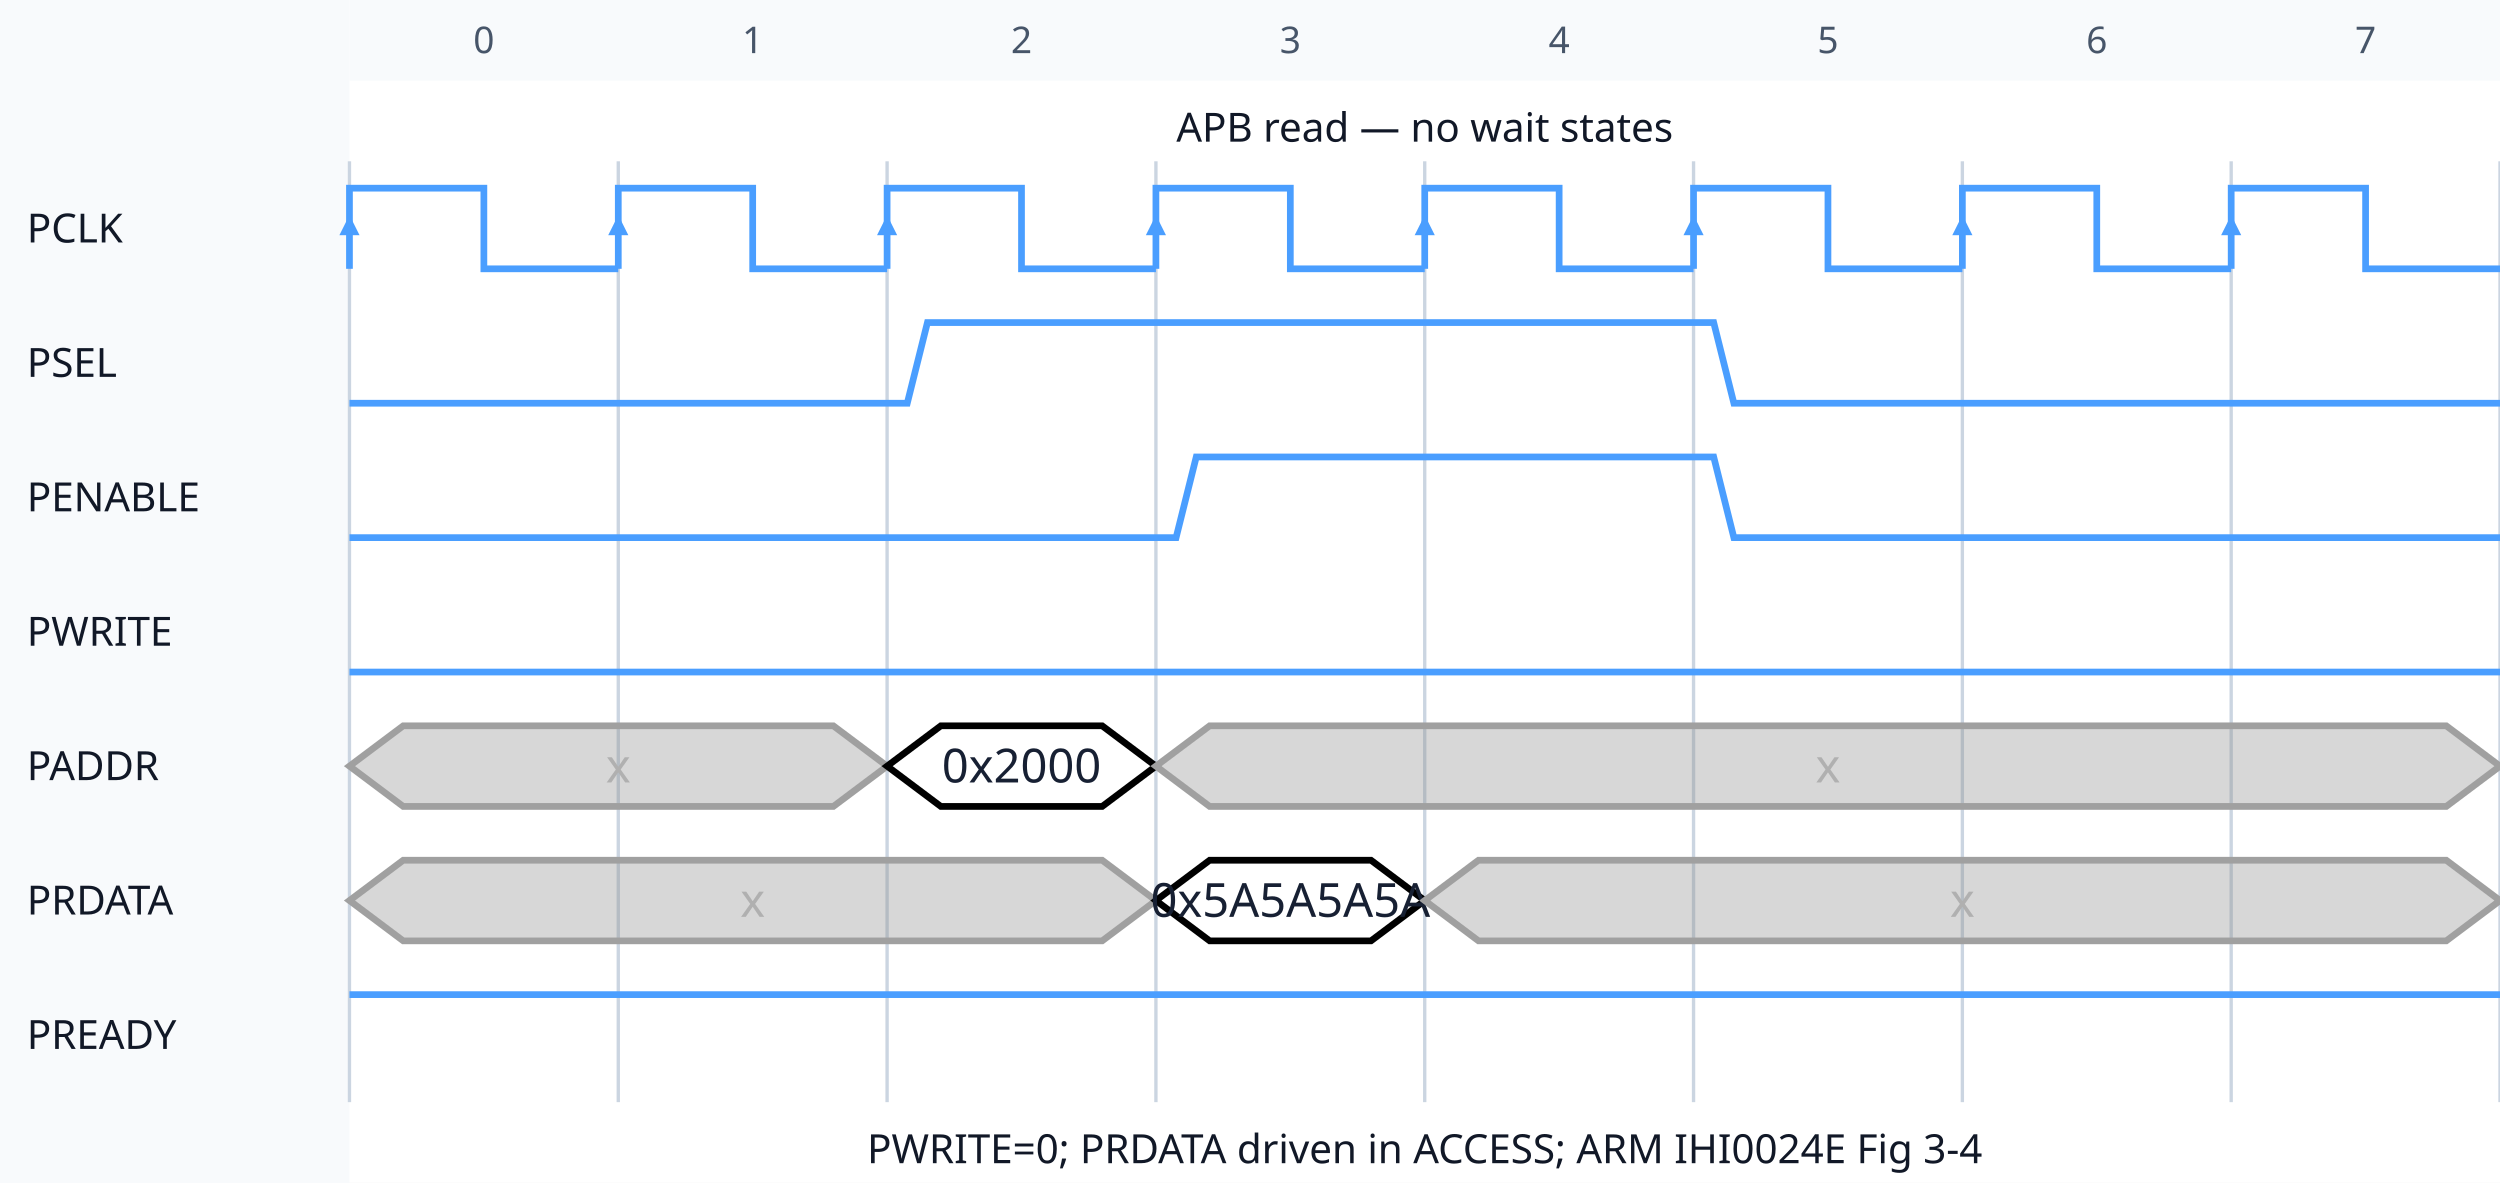
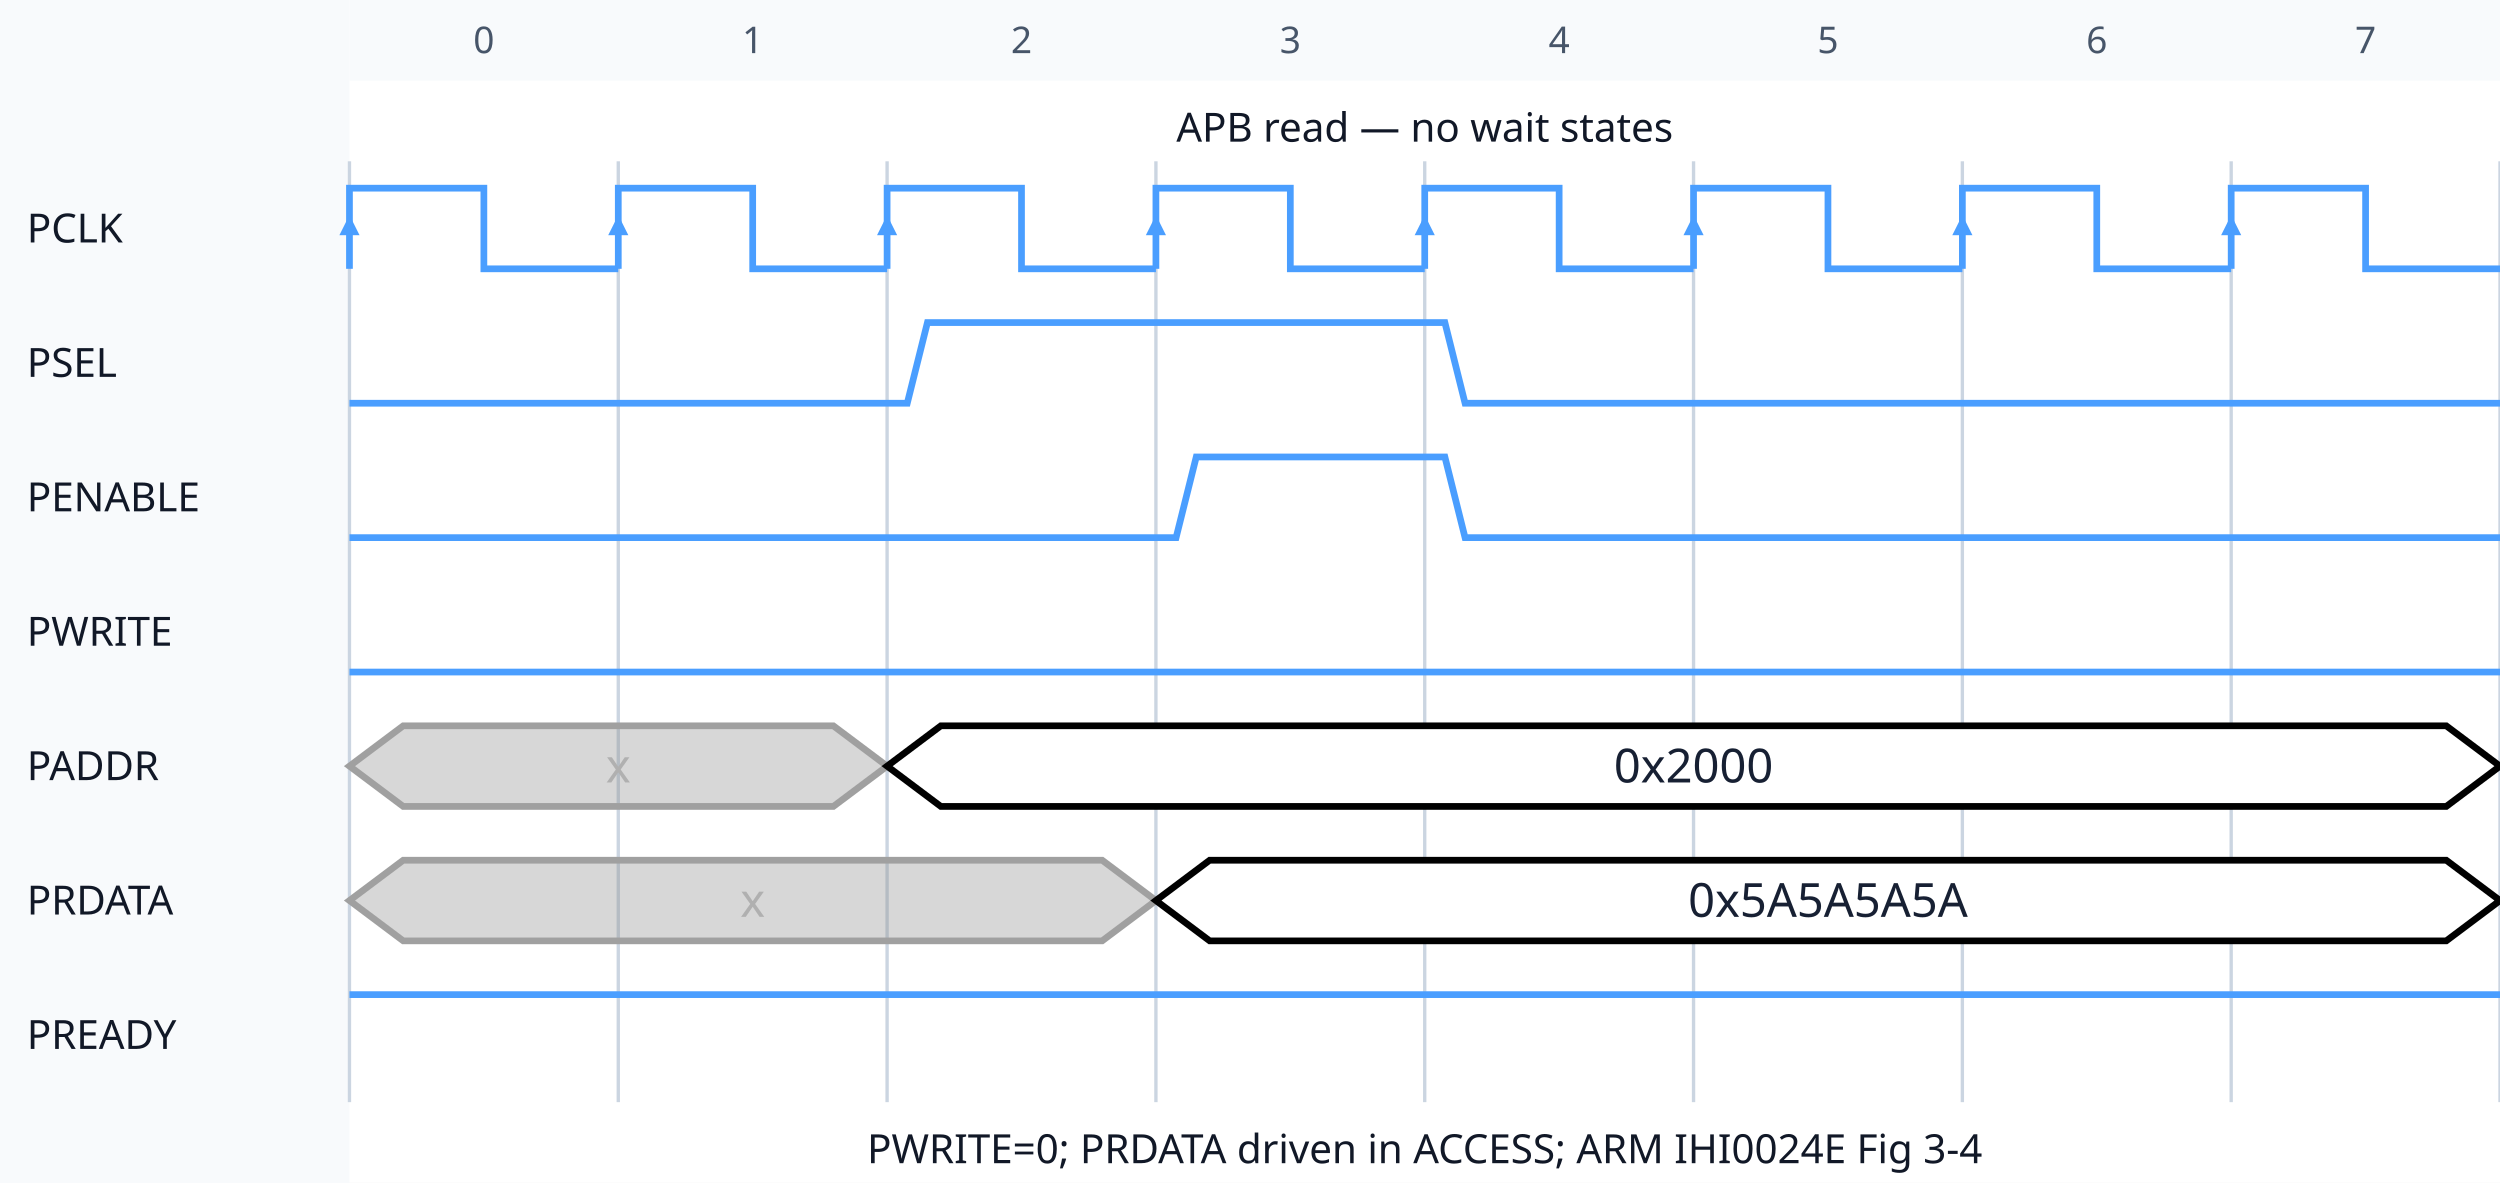
<svg xmlns="http://www.w3.org/2000/svg" width="744" height="352" viewBox="0 0 744 352">
  <defs>
    <pattern id="hatch-x" width="8" height="8" patternUnits="userSpaceOnUse">
      <path d="M0,8 L8,0" stroke="#ff6b6b" stroke-width="1" />
    </pattern>
  </defs>
  <rect width="100%" height="100%" fill="#ffffff" />
  <rect x="0" y="0" width="104" height="352" fill="#f8fafc" />
  <text x="8" y="68" fill="#111827" font-family="sans-serif" font-weight="400" font-size="12" dominant-baseline="middle">PCLK</text>
  <text x="8" y="108" fill="#111827" font-family="sans-serif" font-weight="400" font-size="12" dominant-baseline="middle">PSEL</text>
  <text x="8" y="148" fill="#111827" font-family="sans-serif" font-weight="400" font-size="12" dominant-baseline="middle">PENABLE</text>
  <text x="8" y="188" fill="#111827" font-family="sans-serif" font-weight="400" font-size="12" dominant-baseline="middle">PWRITE</text>
  <text x="8" y="228" fill="#111827" font-family="sans-serif" font-weight="400" font-size="12" dominant-baseline="middle">PADDR</text>
  <text x="8" y="268" fill="#111827" font-family="sans-serif" font-weight="400" font-size="12" dominant-baseline="middle">PRDATA</text>
  <text x="8" y="308" fill="#111827" font-family="sans-serif" font-weight="400" font-size="12" dominant-baseline="middle">PREADY</text>
  <g transform="translate(104, 0)">
    <rect x="0" y="0" width="640" height="24" fill="#f8fafc" />
    <text x="40" y="12" fill="#475569" font-size="11" font-family="sans-serif" text-anchor="middle" dominant-baseline="middle">0</text>
    <text x="120" y="12" fill="#475569" font-size="11" font-family="sans-serif" text-anchor="middle" dominant-baseline="middle">1</text>
    <text x="200" y="12" fill="#475569" font-size="11" font-family="sans-serif" text-anchor="middle" dominant-baseline="middle">2</text>
    <text x="280" y="12" fill="#475569" font-size="11" font-family="sans-serif" text-anchor="middle" dominant-baseline="middle">3</text>
    <text x="360" y="12" fill="#475569" font-size="11" font-family="sans-serif" text-anchor="middle" dominant-baseline="middle">4</text>
    <text x="440" y="12" fill="#475569" font-size="11" font-family="sans-serif" text-anchor="middle" dominant-baseline="middle">5</text>
    <text x="520" y="12" fill="#475569" font-size="11" font-family="sans-serif" text-anchor="middle" dominant-baseline="middle">6</text>
    <text x="600" y="12" fill="#475569" font-size="11" font-family="sans-serif" text-anchor="middle" dominant-baseline="middle">7</text>
    <text x="320" y="38" fill="#111827" font-size="12" font-family="sans-serif" text-anchor="middle" dominant-baseline="middle">APB read — no wait states</text>
    <text x="320" y="342" fill="#111827" font-size="12" font-family="sans-serif" text-anchor="middle" dominant-baseline="middle">PWRITE=0; PRDATA driven in ACCESS; ARM IHI0024E Fig 3-4</text>
    <line x1="0" y1="48" x2="0" y2="328" stroke="#cbd5e1" stroke-width="1" />
    <line x1="80" y1="48" x2="80" y2="328" stroke="#cbd5e1" stroke-width="1" />
    <line x1="160" y1="48" x2="160" y2="328" stroke="#cbd5e1" stroke-width="1" />
    <line x1="240" y1="48" x2="240" y2="328" stroke="#cbd5e1" stroke-width="1" />
    <line x1="320" y1="48" x2="320" y2="328" stroke="#cbd5e1" stroke-width="1" />
    <line x1="400" y1="48" x2="400" y2="328" stroke="#cbd5e1" stroke-width="1" />
    <line x1="480" y1="48" x2="480" y2="328" stroke="#cbd5e1" stroke-width="1" />
    <line x1="560" y1="48" x2="560" y2="328" stroke="#cbd5e1" stroke-width="1" />
    <line x1="640" y1="48" x2="640" y2="328" stroke="#cbd5e1" stroke-width="1" />
    <path d="M0,80 L0,56 L40,56 L40,80 L80,80" fill="none" stroke="#4A9EFF" stroke-width="2" />
    <polygon points="0,64 -3,70 3,70" fill="#4A9EFF" />
    <path d="M80,80 L80,56 L120,56 L120,80 L160,80" fill="none" stroke="#4A9EFF" stroke-width="2" />
    <polygon points="80,64 77,70 83,70" fill="#4A9EFF" />
    <path d="M160,80 L160,56 L200,56 L200,80 L240,80" fill="none" stroke="#4A9EFF" stroke-width="2" />
    <polygon points="160,64 157,70 163,70" fill="#4A9EFF" />
    <path d="M240,80 L240,56 L280,56 L280,80 L320,80" fill="none" stroke="#4A9EFF" stroke-width="2" />
    <polygon points="240,64 237,70 243,70" fill="#4A9EFF" />
    <path d="M320,80 L320,56 L360,56 L360,80 L400,80" fill="none" stroke="#4A9EFF" stroke-width="2" />
    <polygon points="320,64 317,70 323,70" fill="#4A9EFF" />
    <path d="M400,80 L400,56 L440,56 L440,80 L480,80" fill="none" stroke="#4A9EFF" stroke-width="2" />
    <polygon points="400,64 397,70 403,70" fill="#4A9EFF" />
    <path d="M480,80 L480,56 L520,56 L520,80 L560,80" fill="none" stroke="#4A9EFF" stroke-width="2" />
    <polygon points="480,64 477,70 483,70" fill="#4A9EFF" />
    <path d="M560,80 L560,56 L600,56 L600,80 L640,80" fill="none" stroke="#4A9EFF" stroke-width="2" />
    <polygon points="560,64 557,70 563,70" fill="#4A9EFF" />
-     <path d="M0,120 L80,120 L160,120 L166,120 L172,96 L240,96 L320,96 L400,96 L406,96 L412,120 L480,120 L560,120 L640,120" fill="none" stroke="#4A9EFF" stroke-width="2" />
-     <path d="M0,160 L80,160 L160,160 L240,160 L246,160 L252,136 L320,136 L400,136 L406,136 L412,160 L480,160 L560,160 L640,160" fill="none" stroke="#4A9EFF" stroke-width="2" />
+     <path d="M0,120 L80,120 L160,120 L166,120 L172,96 L240,96 L320,96 L326,96 L332,120 L400,120 L480,120 L560,120 L640,120" fill="none" stroke="#4A9EFF" stroke-width="2" />
+     <path d="M0,160 L80,160 L160,160 L240,160 L246,160 L252,136 L320,136 L326,136 L332,160 L400,160 L480,160 L560,160 L640,160" fill="none" stroke="#4A9EFF" stroke-width="2" />
    <path d="M0,200 L80,200 L160,200 L240,200 L320,200 L400,200 L480,200 L560,200 L640,200" fill="none" stroke="#4A9EFF" stroke-width="2" />
    <path d="M0,228 L16,216 L144,216 L160,228 L144,240 L16,240 Z" fill="rgba(140, 140, 140, 0.35)" stroke="#a0a0a0" stroke-width="2" />
    <text x="80" y="228" fill="#b0b0b0" font-size="14" font-family="sans-serif" font-weight="400" text-anchor="middle" dominant-baseline="middle">x</text>
-     <path d="M160,228 L176,216 L224,216 L240,228 L224,240 L176,240 Z" fill="#ffffff" stroke="#000000" stroke-width="2" />
-     <text x="200" y="228" fill="#172033" font-size="14" font-family="sans-serif" font-weight="400" text-anchor="middle" dominant-baseline="middle">0x2000</text>
-     <path d="M240,228 L256,216 L624,216 L640,228 L624,240 L256,240 Z" fill="rgba(140, 140, 140, 0.35)" stroke="#a0a0a0" stroke-width="2" />
-     <text x="440" y="228" fill="#b0b0b0" font-size="14" font-family="sans-serif" font-weight="400" text-anchor="middle" dominant-baseline="middle">x</text>
+     <path d="M160,228 L176,216 L624,216 L640,228 L624,240 L176,240 Z" fill="#ffffff" stroke="#000000" stroke-width="2" />
+     <text x="400" y="228" fill="#172033" font-size="14" font-family="sans-serif" font-weight="400" text-anchor="middle" dominant-baseline="middle">0x2000</text>
    <path d="M0,268 L16,256 L224,256 L240,268 L224,280 L16,280 Z" fill="rgba(140, 140, 140, 0.35)" stroke="#a0a0a0" stroke-width="2" />
    <text x="120" y="268" fill="#b0b0b0" font-size="14" font-family="sans-serif" font-weight="400" text-anchor="middle" dominant-baseline="middle">x</text>
-     <path d="M240,268 L256,256 L304,256 L320,268 L304,280 L256,280 Z" fill="#ffffff" stroke="#000000" stroke-width="2" />
-     <text x="280" y="268" fill="#172033" font-size="14" font-family="sans-serif" font-weight="400" text-anchor="middle" dominant-baseline="middle">0x5A5A5A5A</text>
-     <path d="M320,268 L336,256 L624,256 L640,268 L624,280 L336,280 Z" fill="rgba(140, 140, 140, 0.35)" stroke="#a0a0a0" stroke-width="2" />
-     <text x="480" y="268" fill="#b0b0b0" font-size="14" font-family="sans-serif" font-weight="400" text-anchor="middle" dominant-baseline="middle">x</text>
+     <path d="M240,268 L256,256 L624,256 L640,268 L624,280 L256,280 Z" fill="#ffffff" stroke="#000000" stroke-width="2" />
+     <text x="440" y="268" fill="#172033" font-size="14" font-family="sans-serif" font-weight="400" text-anchor="middle" dominant-baseline="middle">0x5A5A5A5A</text>
    <path d="M0,296 L80,296 L160,296 L240,296 L320,296 L400,296 L480,296 L560,296 L640,296" fill="none" stroke="#4A9EFF" stroke-width="2" />
  </g>
</svg>
